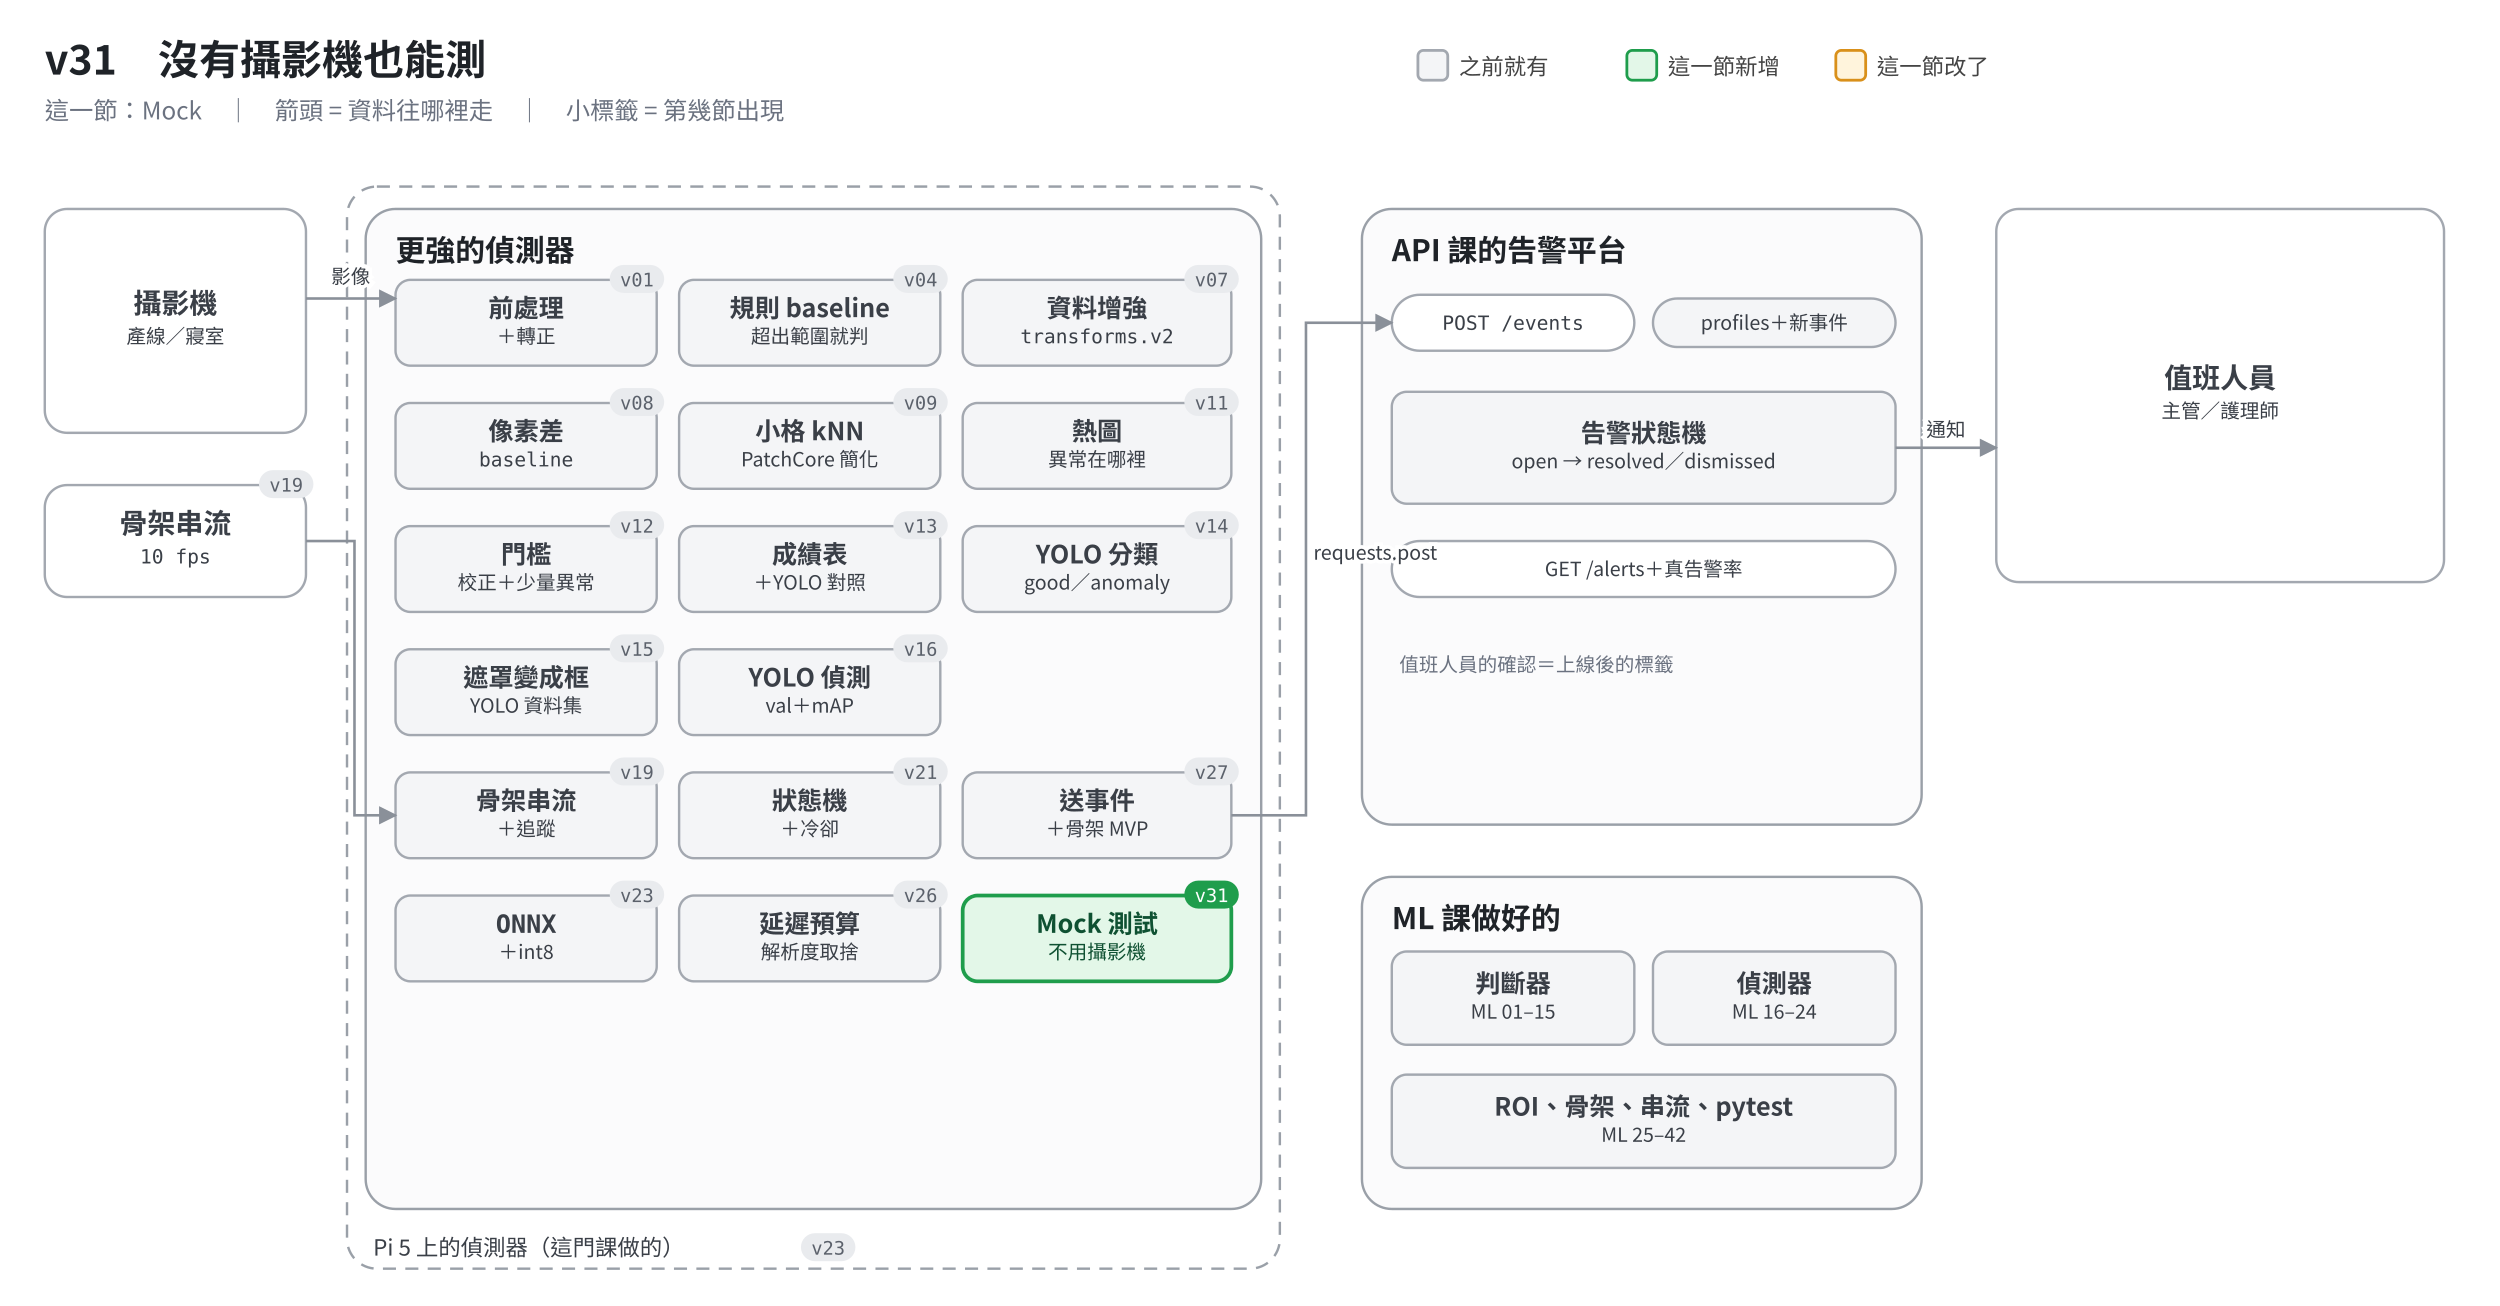
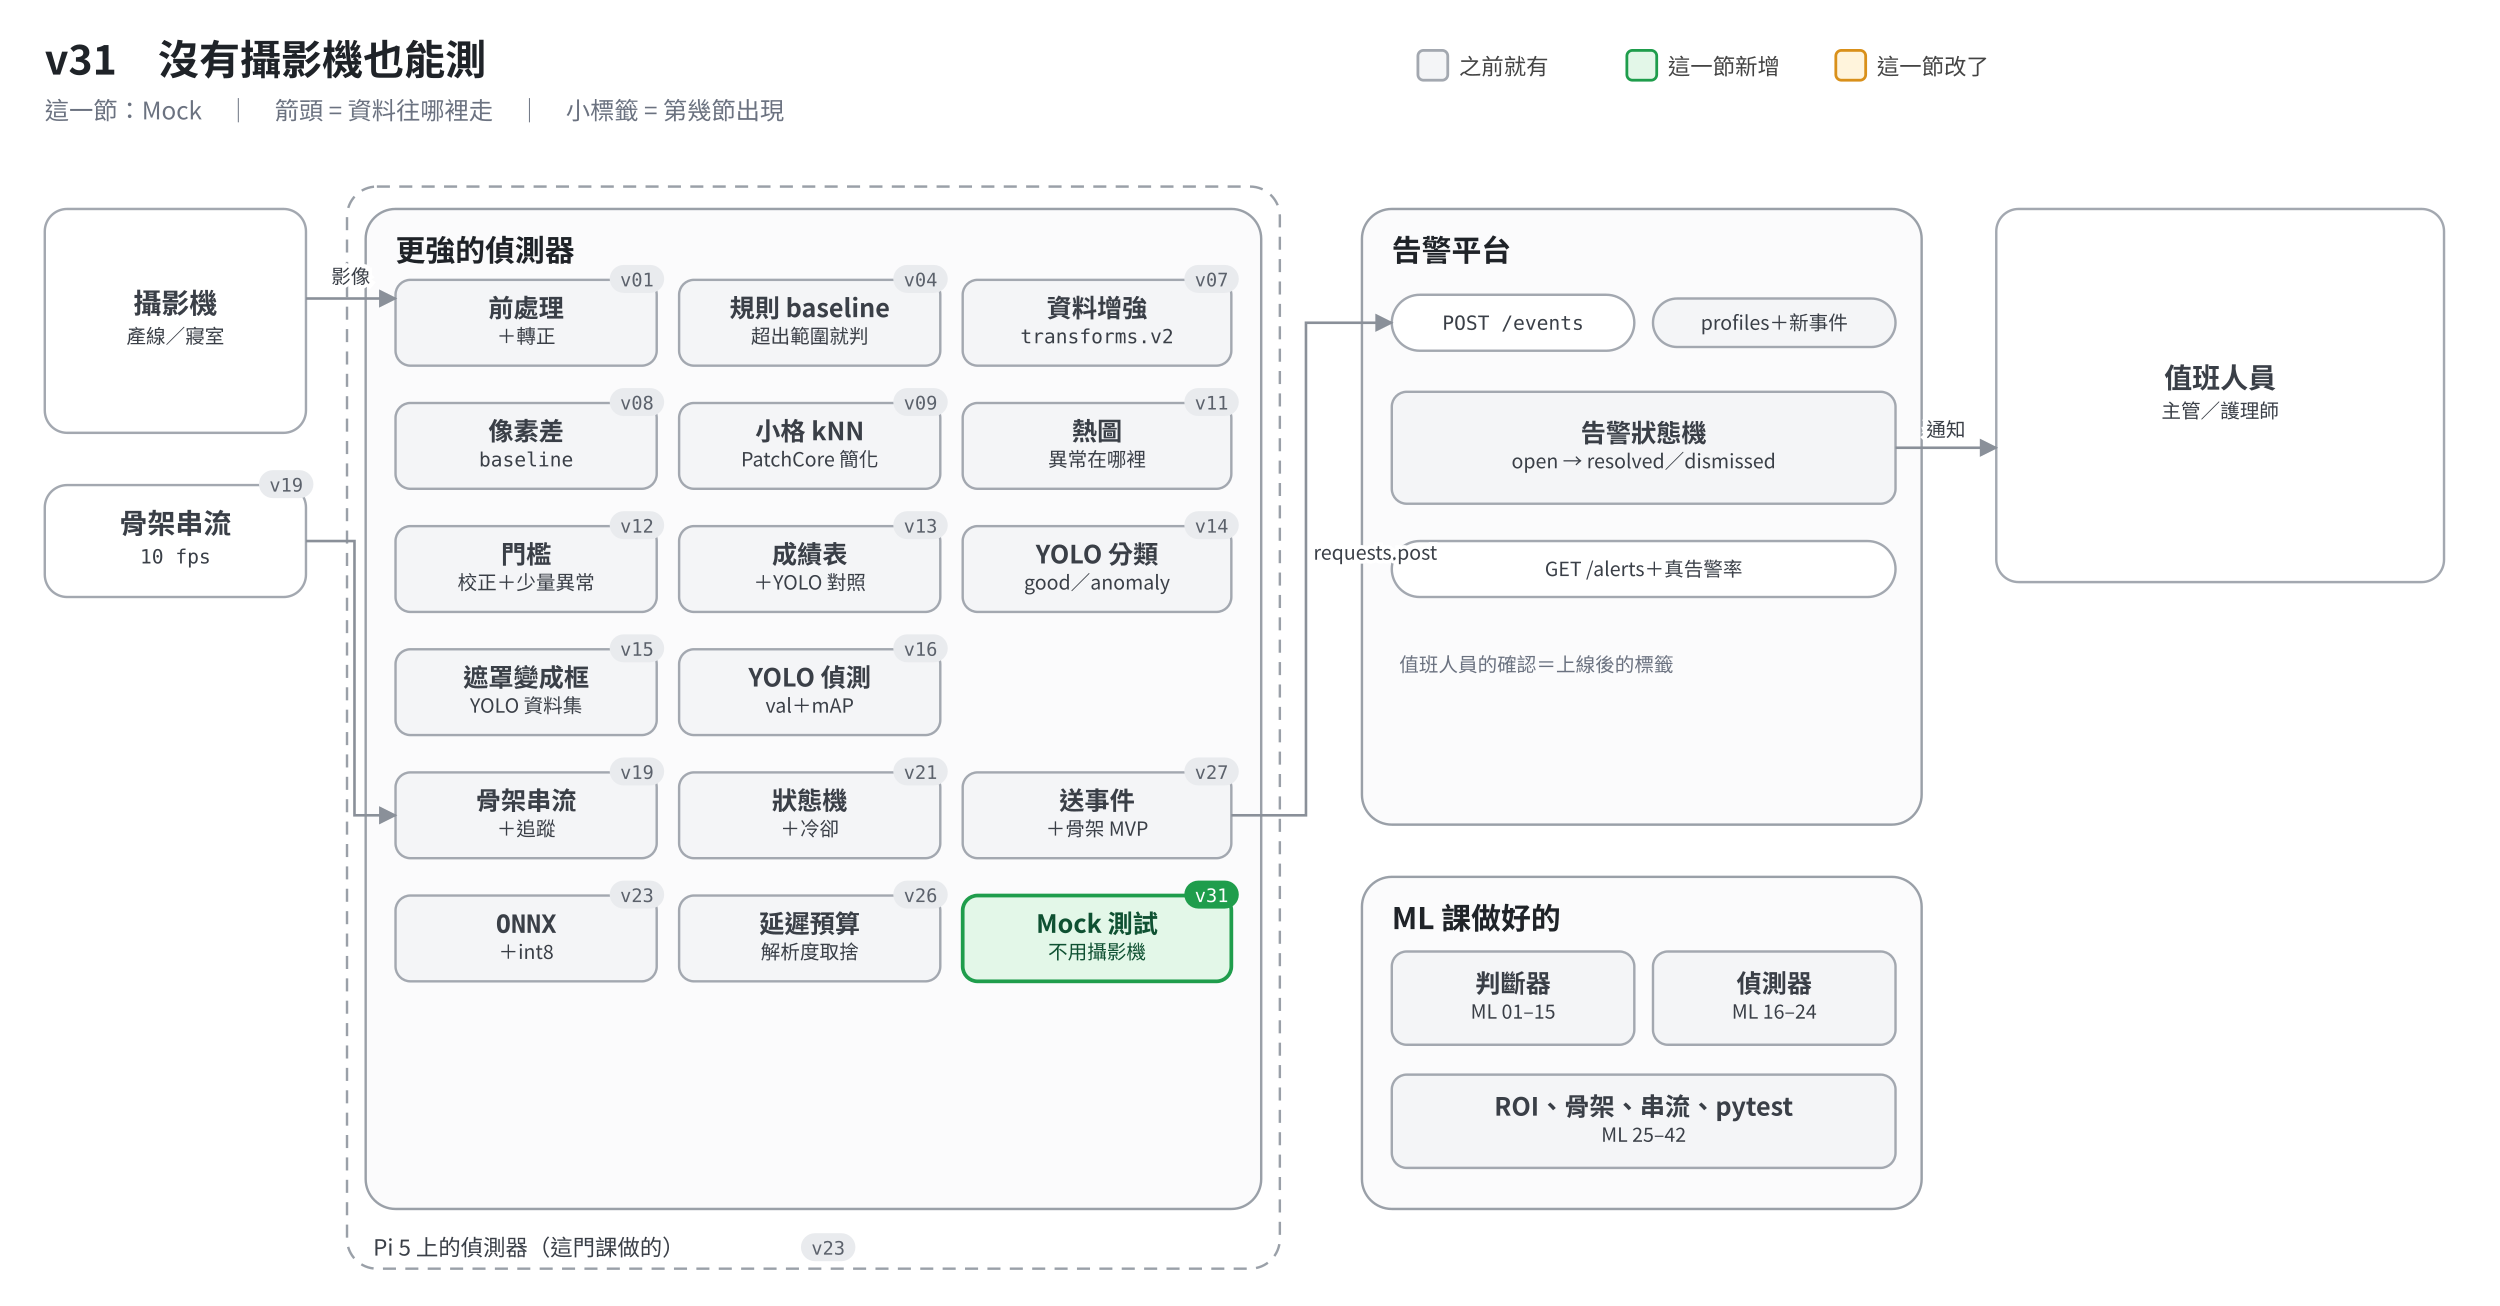
<svg xmlns="http://www.w3.org/2000/svg" viewBox="0 0 1340 700" width="1340" height="700">
  <defs>
    <marker id="arr-old" viewBox="0 0 10 10" refX="9" refY="5" markerWidth="7" markerHeight="7" orient="auto-start-reverse">
      <path d="M0,0 L10,5 L0,10 z" fill="#8a9099" />
    </marker>
    <marker id="arr-new" viewBox="0 0 10 10" refX="9" refY="5" markerWidth="7" markerHeight="7" orient="auto-start-reverse">
      <path d="M0,0 L10,5 L0,10 z" fill="#1f9d4c" />
    </marker>
    <marker id="arr-changed" viewBox="0 0 10 10" refX="9" refY="5" markerWidth="7" markerHeight="7" orient="auto-start-reverse">
      <path d="M0,0 L10,5 L0,10 z" fill="#d9901a" />
    </marker>
    <marker id="arr-error" viewBox="0 0 10 10" refX="9" refY="5" markerWidth="7" markerHeight="7" orient="auto-start-reverse">
      <path d="M0,0 L10,5 L0,10 z" fill="#d33a3a" />
    </marker>
  </defs>
  <rect width="1340" height="700" fill="#ffffff" />
  <text x="24" y="40" font-family="'PingFang TC','Noto Sans TC','Noto Sans CJK TC','Microsoft JhengHei',sans-serif" font-size="22" fill="#1f2328" font-weight="bold" text-anchor="start">v31　沒有攝影機也能測</text>
  <text x="24" y="64" font-family="'PingFang TC','Noto Sans TC','Noto Sans CJK TC','Microsoft JhengHei',sans-serif" font-size="13" fill="#6b7280" font-weight="normal" text-anchor="start">這一節：Mock　｜　箭頭 = 資料往哪裡走　｜　小標籤 = 第幾節出現</text>
  <rect x="760" y="27" width="16" height="16" rx="3" fill="#f4f5f7" stroke="#a3a8b0" stroke-width="1.5" />
  <text x="782" y="40" font-family="'PingFang TC','Noto Sans TC','Noto Sans CJK TC','Microsoft JhengHei',sans-serif" font-size="12" fill="#444" font-weight="normal" text-anchor="start">之前就有</text>
  <rect x="872" y="27" width="16" height="16" rx="3" fill="#e3f7e8" stroke="#1f9d4c" stroke-width="1.5" />
  <text x="894" y="40" font-family="'PingFang TC','Noto Sans TC','Noto Sans CJK TC','Microsoft JhengHei',sans-serif" font-size="12" fill="#444" font-weight="normal" text-anchor="start">這一節新增</text>
  <rect x="984" y="27" width="16" height="16" rx="3" fill="#fff4dc" stroke="#d9901a" stroke-width="1.5" />
  <text x="1006" y="40" font-family="'PingFang TC','Noto Sans TC','Noto Sans CJK TC','Microsoft JhengHei',sans-serif" font-size="12" fill="#444" font-weight="normal" text-anchor="start">這一節改了</text>
  <rect x="186" y="100" width="500" height="580" rx="16" fill="none" stroke="#9aa0a8" stroke-width="1.3" stroke-dasharray="7 5" />
  <text x="200" y="673" font-family="'PingFang TC','Noto Sans TC','Noto Sans CJK TC','Microsoft JhengHei',sans-serif" font-size="12" fill="#3a3f47" font-weight="normal" text-anchor="start">Pi 5 上的偵測器（這門課做的）</text>
  <rect x="196" y="112" width="480" height="536" rx="16" fill="#fbfbfc" stroke="#9aa0a8" stroke-width="1.3" />
  <text x="212" y="140" font-family="'PingFang TC','Noto Sans TC','Noto Sans CJK TC','Microsoft JhengHei',sans-serif" font-size="16" fill="#1f2328" font-weight="bold" text-anchor="start">更強的偵測器</text>
  <rect x="730" y="112" width="300" height="330" rx="16" fill="#fbfbfc" stroke="#9aa0a8" stroke-width="1.3" />
-   <text x="746" y="140" font-family="'PingFang TC','Noto Sans TC','Noto Sans CJK TC','Microsoft JhengHei',sans-serif" font-size="16" fill="#1f2328" font-weight="bold" text-anchor="start">API 課的告警平台</text>
+   <text x="746" y="140" font-family="'PingFang TC','Noto Sans TC','Noto Sans CJK TC','Microsoft JhengHei',sans-serif" font-size="16" fill="#1f2328" font-weight="bold" text-anchor="start">告警平台</text>
  <rect x="730" y="470" width="300" height="178" rx="16" fill="#fbfbfc" stroke="#9aa0a8" stroke-width="1.3" />
  <text x="746" y="498" font-family="'PingFang TC','Noto Sans TC','Noto Sans CJK TC','Microsoft JhengHei',sans-serif" font-size="16" fill="#1f2328" font-weight="bold" text-anchor="start">ML 課做好的</text>
  <rect x="24" y="112" width="140" height="120" rx="12" fill="#ffffff" stroke="#a3a8b0" stroke-width="1.3" />
  <text x="94" y="168" font-family="'PingFang TC','Noto Sans TC','Noto Sans CJK TC','Microsoft JhengHei',sans-serif" font-size="15" fill="#3a3f47" font-weight="bold" text-anchor="middle">攝影機</text>
  <text x="94" y="184" font-family="'PingFang TC','Noto Sans TC','Noto Sans CJK TC','Microsoft JhengHei',sans-serif" font-size="10.5" fill="#3a3f47" font-weight="normal" text-anchor="middle">產線／寢室</text>
  <rect x="24" y="260" width="140" height="60" rx="12" fill="#ffffff" stroke="#a3a8b0" stroke-width="1.3" />
  <text x="94" y="286" font-family="'PingFang TC','Noto Sans TC','Noto Sans CJK TC','Microsoft JhengHei',sans-serif" font-size="15" fill="#3a3f47" font-weight="bold" text-anchor="middle">骨架串流</text>
  <text x="94" y="302" font-family="'SF Mono',Menlo,Consolas,'DejaVu Sans Mono',monospace" font-size="10.5" fill="#3a3f47" font-weight="normal" text-anchor="middle">10 fps</text>
  <rect x="1070" y="112" width="240" height="200" rx="12" fill="#ffffff" stroke="#a3a8b0" stroke-width="1.3" />
  <text x="1190" y="208" font-family="'PingFang TC','Noto Sans TC','Noto Sans CJK TC','Microsoft JhengHei',sans-serif" font-size="15" fill="#3a3f47" font-weight="bold" text-anchor="middle">值班人員</text>
  <text x="1190" y="224" font-family="'PingFang TC','Noto Sans TC','Noto Sans CJK TC','Microsoft JhengHei',sans-serif" font-size="10.5" fill="#3a3f47" font-weight="normal" text-anchor="middle">主管／護理師</text>
  <rect x="212" y="150" width="140" height="46" rx="8" fill="#f4f5f7" stroke="#a3a8b0" stroke-width="1.3" />
  <text x="282" y="170" font-family="'PingFang TC','Noto Sans TC','Noto Sans CJK TC','Microsoft JhengHei',sans-serif" font-size="13.5" fill="#3a3f47" font-weight="bold" text-anchor="middle">前處理</text>
  <text x="282" y="184" font-family="'PingFang TC','Noto Sans TC','Noto Sans CJK TC','Microsoft JhengHei',sans-serif" font-size="10.5" fill="#3a3f47" font-weight="normal" text-anchor="middle">＋轉正</text>
  <rect x="364" y="150" width="140" height="46" rx="8" fill="#f4f5f7" stroke="#a3a8b0" stroke-width="1.3" />
  <text x="434" y="170" font-family="'PingFang TC','Noto Sans TC','Noto Sans CJK TC','Microsoft JhengHei',sans-serif" font-size="13.5" fill="#3a3f47" font-weight="bold" text-anchor="middle">規則 baseline</text>
  <text x="434" y="184" font-family="'PingFang TC','Noto Sans TC','Noto Sans CJK TC','Microsoft JhengHei',sans-serif" font-size="10.5" fill="#3a3f47" font-weight="normal" text-anchor="middle">超出範圍就判</text>
  <rect x="516" y="150" width="144" height="46" rx="8" fill="#f4f5f7" stroke="#a3a8b0" stroke-width="1.3" />
  <text x="588" y="170" font-family="'PingFang TC','Noto Sans TC','Noto Sans CJK TC','Microsoft JhengHei',sans-serif" font-size="13.5" fill="#3a3f47" font-weight="bold" text-anchor="middle">資料增強</text>
  <text x="588" y="184" font-family="'SF Mono',Menlo,Consolas,'DejaVu Sans Mono',monospace" font-size="10.5" fill="#3a3f47" font-weight="normal" text-anchor="middle">transforms.v2</text>
  <rect x="212" y="216" width="140" height="46" rx="8" fill="#f4f5f7" stroke="#a3a8b0" stroke-width="1.3" />
  <text x="282" y="236" font-family="'PingFang TC','Noto Sans TC','Noto Sans CJK TC','Microsoft JhengHei',sans-serif" font-size="13.5" fill="#3a3f47" font-weight="bold" text-anchor="middle">像素差</text>
  <text x="282" y="250" font-family="'SF Mono',Menlo,Consolas,'DejaVu Sans Mono',monospace" font-size="10.5" fill="#3a3f47" font-weight="normal" text-anchor="middle">baseline</text>
  <rect x="364" y="216" width="140" height="46" rx="8" fill="#f4f5f7" stroke="#a3a8b0" stroke-width="1.3" />
  <text x="434" y="236" font-family="'PingFang TC','Noto Sans TC','Noto Sans CJK TC','Microsoft JhengHei',sans-serif" font-size="13.5" fill="#3a3f47" font-weight="bold" text-anchor="middle">小格 kNN</text>
  <text x="434" y="250" font-family="'PingFang TC','Noto Sans TC','Noto Sans CJK TC','Microsoft JhengHei',sans-serif" font-size="10.5" fill="#3a3f47" font-weight="normal" text-anchor="middle">PatchCore 簡化</text>
  <rect x="516" y="216" width="144" height="46" rx="8" fill="#f4f5f7" stroke="#a3a8b0" stroke-width="1.3" />
  <text x="588" y="236" font-family="'PingFang TC','Noto Sans TC','Noto Sans CJK TC','Microsoft JhengHei',sans-serif" font-size="13.5" fill="#3a3f47" font-weight="bold" text-anchor="middle">熱圖</text>
  <text x="588" y="250" font-family="'PingFang TC','Noto Sans TC','Noto Sans CJK TC','Microsoft JhengHei',sans-serif" font-size="10.5" fill="#3a3f47" font-weight="normal" text-anchor="middle">異常在哪裡</text>
  <rect x="212" y="282" width="140" height="46" rx="8" fill="#f4f5f7" stroke="#a3a8b0" stroke-width="1.3" />
  <text x="282" y="302" font-family="'PingFang TC','Noto Sans TC','Noto Sans CJK TC','Microsoft JhengHei',sans-serif" font-size="13.5" fill="#3a3f47" font-weight="bold" text-anchor="middle">門檻</text>
  <text x="282" y="316" font-family="'PingFang TC','Noto Sans TC','Noto Sans CJK TC','Microsoft JhengHei',sans-serif" font-size="10.5" fill="#3a3f47" font-weight="normal" text-anchor="middle">校正＋少量異常</text>
  <rect x="364" y="282" width="140" height="46" rx="8" fill="#f4f5f7" stroke="#a3a8b0" stroke-width="1.3" />
  <text x="434" y="302" font-family="'PingFang TC','Noto Sans TC','Noto Sans CJK TC','Microsoft JhengHei',sans-serif" font-size="13.5" fill="#3a3f47" font-weight="bold" text-anchor="middle">成績表</text>
  <text x="434" y="316" font-family="'PingFang TC','Noto Sans TC','Noto Sans CJK TC','Microsoft JhengHei',sans-serif" font-size="10.5" fill="#3a3f47" font-weight="normal" text-anchor="middle">＋YOLO 對照</text>
  <rect x="516" y="282" width="144" height="46" rx="8" fill="#f4f5f7" stroke="#a3a8b0" stroke-width="1.3" />
  <text x="588" y="302" font-family="'PingFang TC','Noto Sans TC','Noto Sans CJK TC','Microsoft JhengHei',sans-serif" font-size="13.5" fill="#3a3f47" font-weight="bold" text-anchor="middle">YOLO 分類</text>
  <text x="588" y="316" font-family="'PingFang TC','Noto Sans TC','Noto Sans CJK TC','Microsoft JhengHei',sans-serif" font-size="10.5" fill="#3a3f47" font-weight="normal" text-anchor="middle">good／anomaly</text>
  <rect x="212" y="348" width="140" height="46" rx="8" fill="#f4f5f7" stroke="#a3a8b0" stroke-width="1.3" />
  <text x="282" y="368" font-family="'PingFang TC','Noto Sans TC','Noto Sans CJK TC','Microsoft JhengHei',sans-serif" font-size="13.5" fill="#3a3f47" font-weight="bold" text-anchor="middle">遮罩變成框</text>
  <text x="282" y="382" font-family="'PingFang TC','Noto Sans TC','Noto Sans CJK TC','Microsoft JhengHei',sans-serif" font-size="10.5" fill="#3a3f47" font-weight="normal" text-anchor="middle">YOLO 資料集</text>
  <rect x="364" y="348" width="140" height="46" rx="8" fill="#f4f5f7" stroke="#a3a8b0" stroke-width="1.3" />
  <text x="434" y="368" font-family="'PingFang TC','Noto Sans TC','Noto Sans CJK TC','Microsoft JhengHei',sans-serif" font-size="13.5" fill="#3a3f47" font-weight="bold" text-anchor="middle">YOLO 偵測</text>
  <text x="434" y="382" font-family="'PingFang TC','Noto Sans TC','Noto Sans CJK TC','Microsoft JhengHei',sans-serif" font-size="10.5" fill="#3a3f47" font-weight="normal" text-anchor="middle">val＋mAP</text>
  <rect x="212" y="414" width="140" height="46" rx="8" fill="#f4f5f7" stroke="#a3a8b0" stroke-width="1.3" />
  <text x="282" y="434" font-family="'PingFang TC','Noto Sans TC','Noto Sans CJK TC','Microsoft JhengHei',sans-serif" font-size="13.5" fill="#3a3f47" font-weight="bold" text-anchor="middle">骨架串流</text>
  <text x="282" y="448" font-family="'PingFang TC','Noto Sans TC','Noto Sans CJK TC','Microsoft JhengHei',sans-serif" font-size="10.5" fill="#3a3f47" font-weight="normal" text-anchor="middle">＋追蹤</text>
  <rect x="364" y="414" width="140" height="46" rx="8" fill="#f4f5f7" stroke="#a3a8b0" stroke-width="1.3" />
  <text x="434" y="434" font-family="'PingFang TC','Noto Sans TC','Noto Sans CJK TC','Microsoft JhengHei',sans-serif" font-size="13.5" fill="#3a3f47" font-weight="bold" text-anchor="middle">狀態機</text>
  <text x="434" y="448" font-family="'PingFang TC','Noto Sans TC','Noto Sans CJK TC','Microsoft JhengHei',sans-serif" font-size="10.5" fill="#3a3f47" font-weight="normal" text-anchor="middle">＋冷卻</text>
  <rect x="212" y="480" width="140" height="46" rx="8" fill="#f4f5f7" stroke="#a3a8b0" stroke-width="1.3" />
  <text x="282" y="500" font-family="'SF Mono',Menlo,Consolas,'DejaVu Sans Mono',monospace" font-size="13.5" fill="#3a3f47" font-weight="bold" text-anchor="middle">ONNX</text>
  <text x="282" y="514" font-family="'PingFang TC','Noto Sans TC','Noto Sans CJK TC','Microsoft JhengHei',sans-serif" font-size="10.5" fill="#3a3f47" font-weight="normal" text-anchor="middle">＋int8</text>
  <rect x="364" y="480" width="140" height="46" rx="8" fill="#f4f5f7" stroke="#a3a8b0" stroke-width="1.3" />
  <text x="434" y="500" font-family="'PingFang TC','Noto Sans TC','Noto Sans CJK TC','Microsoft JhengHei',sans-serif" font-size="13.5" fill="#3a3f47" font-weight="bold" text-anchor="middle">延遲預算</text>
  <text x="434" y="514" font-family="'PingFang TC','Noto Sans TC','Noto Sans CJK TC','Microsoft JhengHei',sans-serif" font-size="10.5" fill="#3a3f47" font-weight="normal" text-anchor="middle">解析度取捨</text>
  <rect x="516" y="414" width="144" height="46" rx="8" fill="#f4f5f7" stroke="#a3a8b0" stroke-width="1.3" />
  <text x="588" y="434" font-family="'PingFang TC','Noto Sans TC','Noto Sans CJK TC','Microsoft JhengHei',sans-serif" font-size="13.5" fill="#3a3f47" font-weight="bold" text-anchor="middle">送事件</text>
  <text x="588" y="448" font-family="'PingFang TC','Noto Sans TC','Noto Sans CJK TC','Microsoft JhengHei',sans-serif" font-size="10.5" fill="#3a3f47" font-weight="normal" text-anchor="middle">＋骨架 MVP</text>
  <rect x="516" y="480" width="144" height="46" rx="8" fill="#e3f7e8" stroke="#1f9d4c" stroke-width="2" />
  <text x="588" y="500" font-family="'PingFang TC','Noto Sans TC','Noto Sans CJK TC','Microsoft JhengHei',sans-serif" font-size="13.5" fill="#0f5132" font-weight="bold" text-anchor="middle">Mock 測試</text>
  <text x="588" y="514" font-family="'PingFang TC','Noto Sans TC','Noto Sans CJK TC','Microsoft JhengHei',sans-serif" font-size="10.5" fill="#0f5132" font-weight="normal" text-anchor="middle">不用攝影機</text>
  <rect x="746" y="158" width="130" height="30" rx="15" fill="#ffffff" stroke="#a3a8b0" stroke-width="1.3" />
  <text x="811" y="176.78" font-family="'SF Mono',Menlo,Consolas,'DejaVu Sans Mono',monospace" font-size="10.5" fill="#3a3f47" font-weight="normal" text-anchor="middle">POST /events</text>
  <rect x="886" y="160" width="130" height="26" rx="13" fill="#f4f5f7" stroke="#a3a8b0" stroke-width="1.3" />
  <text x="951" y="176.78" font-family="'PingFang TC','Noto Sans TC','Noto Sans CJK TC','Microsoft JhengHei',sans-serif" font-size="10.5" fill="#3a3f47" font-weight="normal" text-anchor="middle">profiles＋新事件</text>
  <rect x="746" y="210" width="270" height="60" rx="8" fill="#f4f5f7" stroke="#a3a8b0" stroke-width="1.3" />
  <text x="881" y="237" font-family="'PingFang TC','Noto Sans TC','Noto Sans CJK TC','Microsoft JhengHei',sans-serif" font-size="13.5" fill="#3a3f47" font-weight="bold" text-anchor="middle">告警狀態機</text>
  <text x="881" y="251" font-family="'PingFang TC','Noto Sans TC','Noto Sans CJK TC','Microsoft JhengHei',sans-serif" font-size="10.5" fill="#3a3f47" font-weight="normal" text-anchor="middle">open → resolved／dismissed</text>
  <rect x="746" y="290" width="270" height="30" rx="15" fill="#ffffff" stroke="#a3a8b0" stroke-width="1.3" />
  <text x="881" y="308.78" font-family="'PingFang TC','Noto Sans TC','Noto Sans CJK TC','Microsoft JhengHei',sans-serif" font-size="10.5" fill="#3a3f47" font-weight="normal" text-anchor="middle">GET /alerts＋真告警率</text>
  <text x="750" y="360" font-family="'PingFang TC','Noto Sans TC','Noto Sans CJK TC','Microsoft JhengHei',sans-serif" font-size="10.5" fill="#6b7280" font-weight="normal" text-anchor="start">值班人員的確認＝上線後的標籤</text>
  <rect x="746" y="510" width="130" height="50" rx="8" fill="#f4f5f7" stroke="#a3a8b0" stroke-width="1.3" />
  <text x="811" y="532" font-family="'PingFang TC','Noto Sans TC','Noto Sans CJK TC','Microsoft JhengHei',sans-serif" font-size="13.5" fill="#3a3f47" font-weight="bold" text-anchor="middle">判斷器</text>
  <text x="811" y="546" font-family="'PingFang TC','Noto Sans TC','Noto Sans CJK TC','Microsoft JhengHei',sans-serif" font-size="10.5" fill="#3a3f47" font-weight="normal" text-anchor="middle">ML 01–15</text>
  <rect x="886" y="510" width="130" height="50" rx="8" fill="#f4f5f7" stroke="#a3a8b0" stroke-width="1.3" />
  <text x="951" y="532" font-family="'PingFang TC','Noto Sans TC','Noto Sans CJK TC','Microsoft JhengHei',sans-serif" font-size="13.5" fill="#3a3f47" font-weight="bold" text-anchor="middle">偵測器</text>
  <text x="951" y="546" font-family="'PingFang TC','Noto Sans TC','Noto Sans CJK TC','Microsoft JhengHei',sans-serif" font-size="10.5" fill="#3a3f47" font-weight="normal" text-anchor="middle">ML 16–24</text>
  <rect x="746" y="576" width="270" height="50" rx="8" fill="#f4f5f7" stroke="#a3a8b0" stroke-width="1.3" />
  <text x="881" y="598" font-family="'PingFang TC','Noto Sans TC','Noto Sans CJK TC','Microsoft JhengHei',sans-serif" font-size="13.5" fill="#3a3f47" font-weight="bold" text-anchor="middle">ROI、骨架、串流、pytest</text>
  <text x="881" y="612" font-family="'PingFang TC','Noto Sans TC','Noto Sans CJK TC','Microsoft JhengHei',sans-serif" font-size="10.5" fill="#3a3f47" font-weight="normal" text-anchor="middle">ML 25–42</text>
  <polyline points="164,160 212,160" fill="none" stroke="#8a9099" stroke-width="1.4" marker-end="url(#arr-old)" />
  <text x="188" y="152" font-family="'PingFang TC','Noto Sans TC','Noto Sans CJK TC','Microsoft JhengHei',sans-serif" font-size="10.5" fill="#3a3f47" text-anchor="middle" stroke="#fff" stroke-width="4" paint-order="stroke">影像</text>
  <polyline points="164,290 190,290 190,437 212,437" fill="none" stroke="#8a9099" stroke-width="1.4" marker-end="url(#arr-old)" />
  <polyline points="660,437 700,437 700,173 746,173" fill="none" stroke="#8a9099" stroke-width="1.4" marker-end="url(#arr-old)" />
  <text x="704" y="300" font-family="'PingFang TC','Noto Sans TC','Noto Sans CJK TC','Microsoft JhengHei',sans-serif" font-size="10.5" fill="#3a3f47" text-anchor="start" stroke="#fff" stroke-width="4" paint-order="stroke">requests.post</text>
  <polyline points="1016,240 1070,240" fill="none" stroke="#8a9099" stroke-width="1.4" marker-end="url(#arr-old)" />
  <text x="1043" y="234" font-family="'PingFang TC','Noto Sans TC','Noto Sans CJK TC','Microsoft JhengHei',sans-serif" font-size="10.5" fill="#3a3f47" text-anchor="middle" stroke="#fff" stroke-width="4" paint-order="stroke">通知</text>
  <rect x="429.3" y="661" width="29.2" height="15" rx="7.5" fill="#e9ebee" />
  <text x="443.9" y="672.5" font-family="'SF Mono',Menlo,Consolas,'DejaVu Sans Mono',monospace" font-size="10" fill="#5b616b" font-weight="normal" text-anchor="middle">v23</text>
  <rect x="138.8" y="252" width="29.2" height="15" rx="7.5" fill="#e9ebee" />
  <text x="153.4" y="263.5" font-family="'SF Mono',Menlo,Consolas,'DejaVu Sans Mono',monospace" font-size="10" fill="#5b616b" font-weight="normal" text-anchor="middle">v19</text>
  <rect x="326.8" y="142" width="29.2" height="15" rx="7.5" fill="#e9ebee" />
  <text x="341.4" y="153.5" font-family="'SF Mono',Menlo,Consolas,'DejaVu Sans Mono',monospace" font-size="10" fill="#5b616b" font-weight="normal" text-anchor="middle">v01</text>
  <rect x="478.8" y="142" width="29.2" height="15" rx="7.5" fill="#e9ebee" />
  <text x="493.4" y="153.5" font-family="'SF Mono',Menlo,Consolas,'DejaVu Sans Mono',monospace" font-size="10" fill="#5b616b" font-weight="normal" text-anchor="middle">v04</text>
  <rect x="634.8" y="142" width="29.2" height="15" rx="7.5" fill="#e9ebee" />
  <text x="649.4" y="153.5" font-family="'SF Mono',Menlo,Consolas,'DejaVu Sans Mono',monospace" font-size="10" fill="#5b616b" font-weight="normal" text-anchor="middle">v07</text>
  <rect x="326.8" y="208" width="29.2" height="15" rx="7.5" fill="#e9ebee" />
  <text x="341.4" y="219.5" font-family="'SF Mono',Menlo,Consolas,'DejaVu Sans Mono',monospace" font-size="10" fill="#5b616b" font-weight="normal" text-anchor="middle">v08</text>
  <rect x="478.8" y="208" width="29.2" height="15" rx="7.5" fill="#e9ebee" />
  <text x="493.4" y="219.5" font-family="'SF Mono',Menlo,Consolas,'DejaVu Sans Mono',monospace" font-size="10" fill="#5b616b" font-weight="normal" text-anchor="middle">v09</text>
  <rect x="634.8" y="208" width="29.2" height="15" rx="7.5" fill="#e9ebee" />
  <text x="649.4" y="219.5" font-family="'SF Mono',Menlo,Consolas,'DejaVu Sans Mono',monospace" font-size="10" fill="#5b616b" font-weight="normal" text-anchor="middle">v11</text>
  <rect x="326.8" y="274" width="29.2" height="15" rx="7.5" fill="#e9ebee" />
  <text x="341.4" y="285.5" font-family="'SF Mono',Menlo,Consolas,'DejaVu Sans Mono',monospace" font-size="10" fill="#5b616b" font-weight="normal" text-anchor="middle">v12</text>
  <rect x="478.8" y="274" width="29.2" height="15" rx="7.5" fill="#e9ebee" />
  <text x="493.4" y="285.5" font-family="'SF Mono',Menlo,Consolas,'DejaVu Sans Mono',monospace" font-size="10" fill="#5b616b" font-weight="normal" text-anchor="middle">v13</text>
  <rect x="634.8" y="274" width="29.2" height="15" rx="7.5" fill="#e9ebee" />
  <text x="649.4" y="285.5" font-family="'SF Mono',Menlo,Consolas,'DejaVu Sans Mono',monospace" font-size="10" fill="#5b616b" font-weight="normal" text-anchor="middle">v14</text>
  <rect x="326.8" y="340" width="29.2" height="15" rx="7.5" fill="#e9ebee" />
  <text x="341.4" y="351.5" font-family="'SF Mono',Menlo,Consolas,'DejaVu Sans Mono',monospace" font-size="10" fill="#5b616b" font-weight="normal" text-anchor="middle">v15</text>
  <rect x="478.8" y="340" width="29.2" height="15" rx="7.5" fill="#e9ebee" />
  <text x="493.4" y="351.5" font-family="'SF Mono',Menlo,Consolas,'DejaVu Sans Mono',monospace" font-size="10" fill="#5b616b" font-weight="normal" text-anchor="middle">v16</text>
  <rect x="326.8" y="406" width="29.2" height="15" rx="7.5" fill="#e9ebee" />
  <text x="341.4" y="417.5" font-family="'SF Mono',Menlo,Consolas,'DejaVu Sans Mono',monospace" font-size="10" fill="#5b616b" font-weight="normal" text-anchor="middle">v19</text>
  <rect x="478.8" y="406" width="29.2" height="15" rx="7.5" fill="#e9ebee" />
  <text x="493.4" y="417.5" font-family="'SF Mono',Menlo,Consolas,'DejaVu Sans Mono',monospace" font-size="10" fill="#5b616b" font-weight="normal" text-anchor="middle">v21</text>
  <rect x="326.8" y="472" width="29.2" height="15" rx="7.5" fill="#e9ebee" />
  <text x="341.4" y="483.5" font-family="'SF Mono',Menlo,Consolas,'DejaVu Sans Mono',monospace" font-size="10" fill="#5b616b" font-weight="normal" text-anchor="middle">v23</text>
  <rect x="478.8" y="472" width="29.2" height="15" rx="7.5" fill="#e9ebee" />
  <text x="493.4" y="483.5" font-family="'SF Mono',Menlo,Consolas,'DejaVu Sans Mono',monospace" font-size="10" fill="#5b616b" font-weight="normal" text-anchor="middle">v26</text>
  <rect x="634.8" y="406" width="29.2" height="15" rx="7.5" fill="#e9ebee" />
  <text x="649.4" y="417.5" font-family="'SF Mono',Menlo,Consolas,'DejaVu Sans Mono',monospace" font-size="10" fill="#5b616b" font-weight="normal" text-anchor="middle">v27</text>
  <rect x="634.8" y="472" width="29.2" height="15" rx="7.5" fill="#1f9d4c" />
  <text x="649.4" y="483.5" font-family="'SF Mono',Menlo,Consolas,'DejaVu Sans Mono',monospace" font-size="10" fill="#fff" font-weight="normal" text-anchor="middle">v31</text>
</svg>
